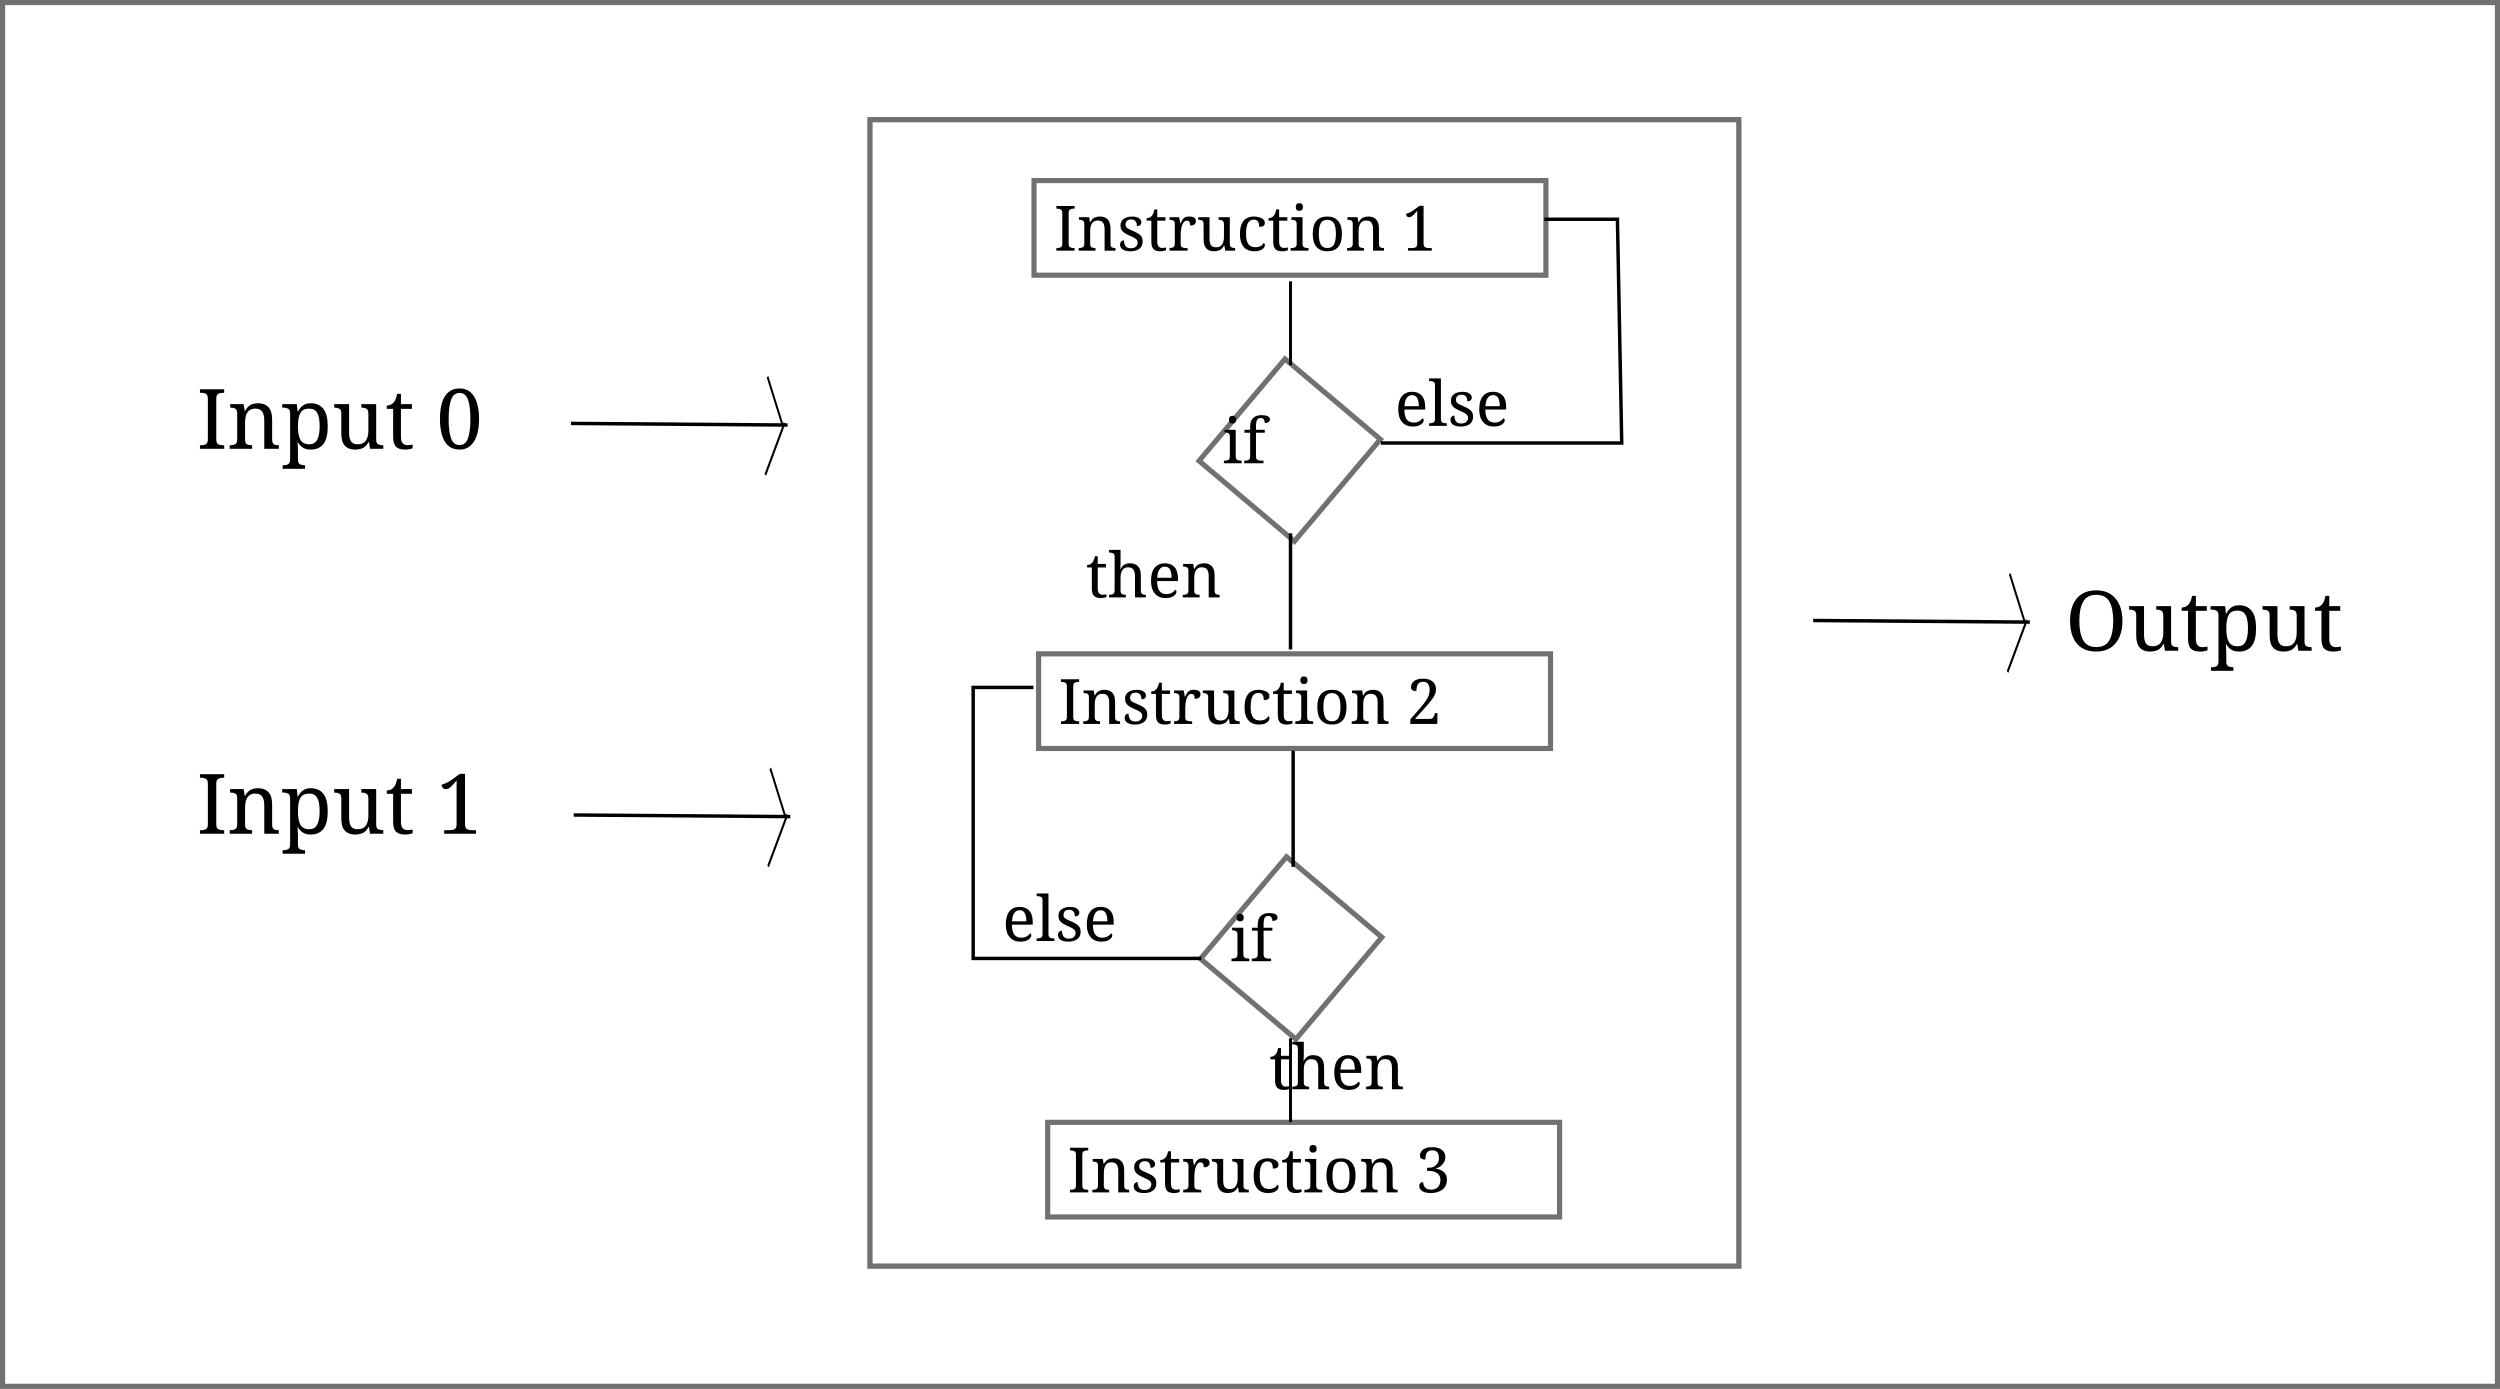
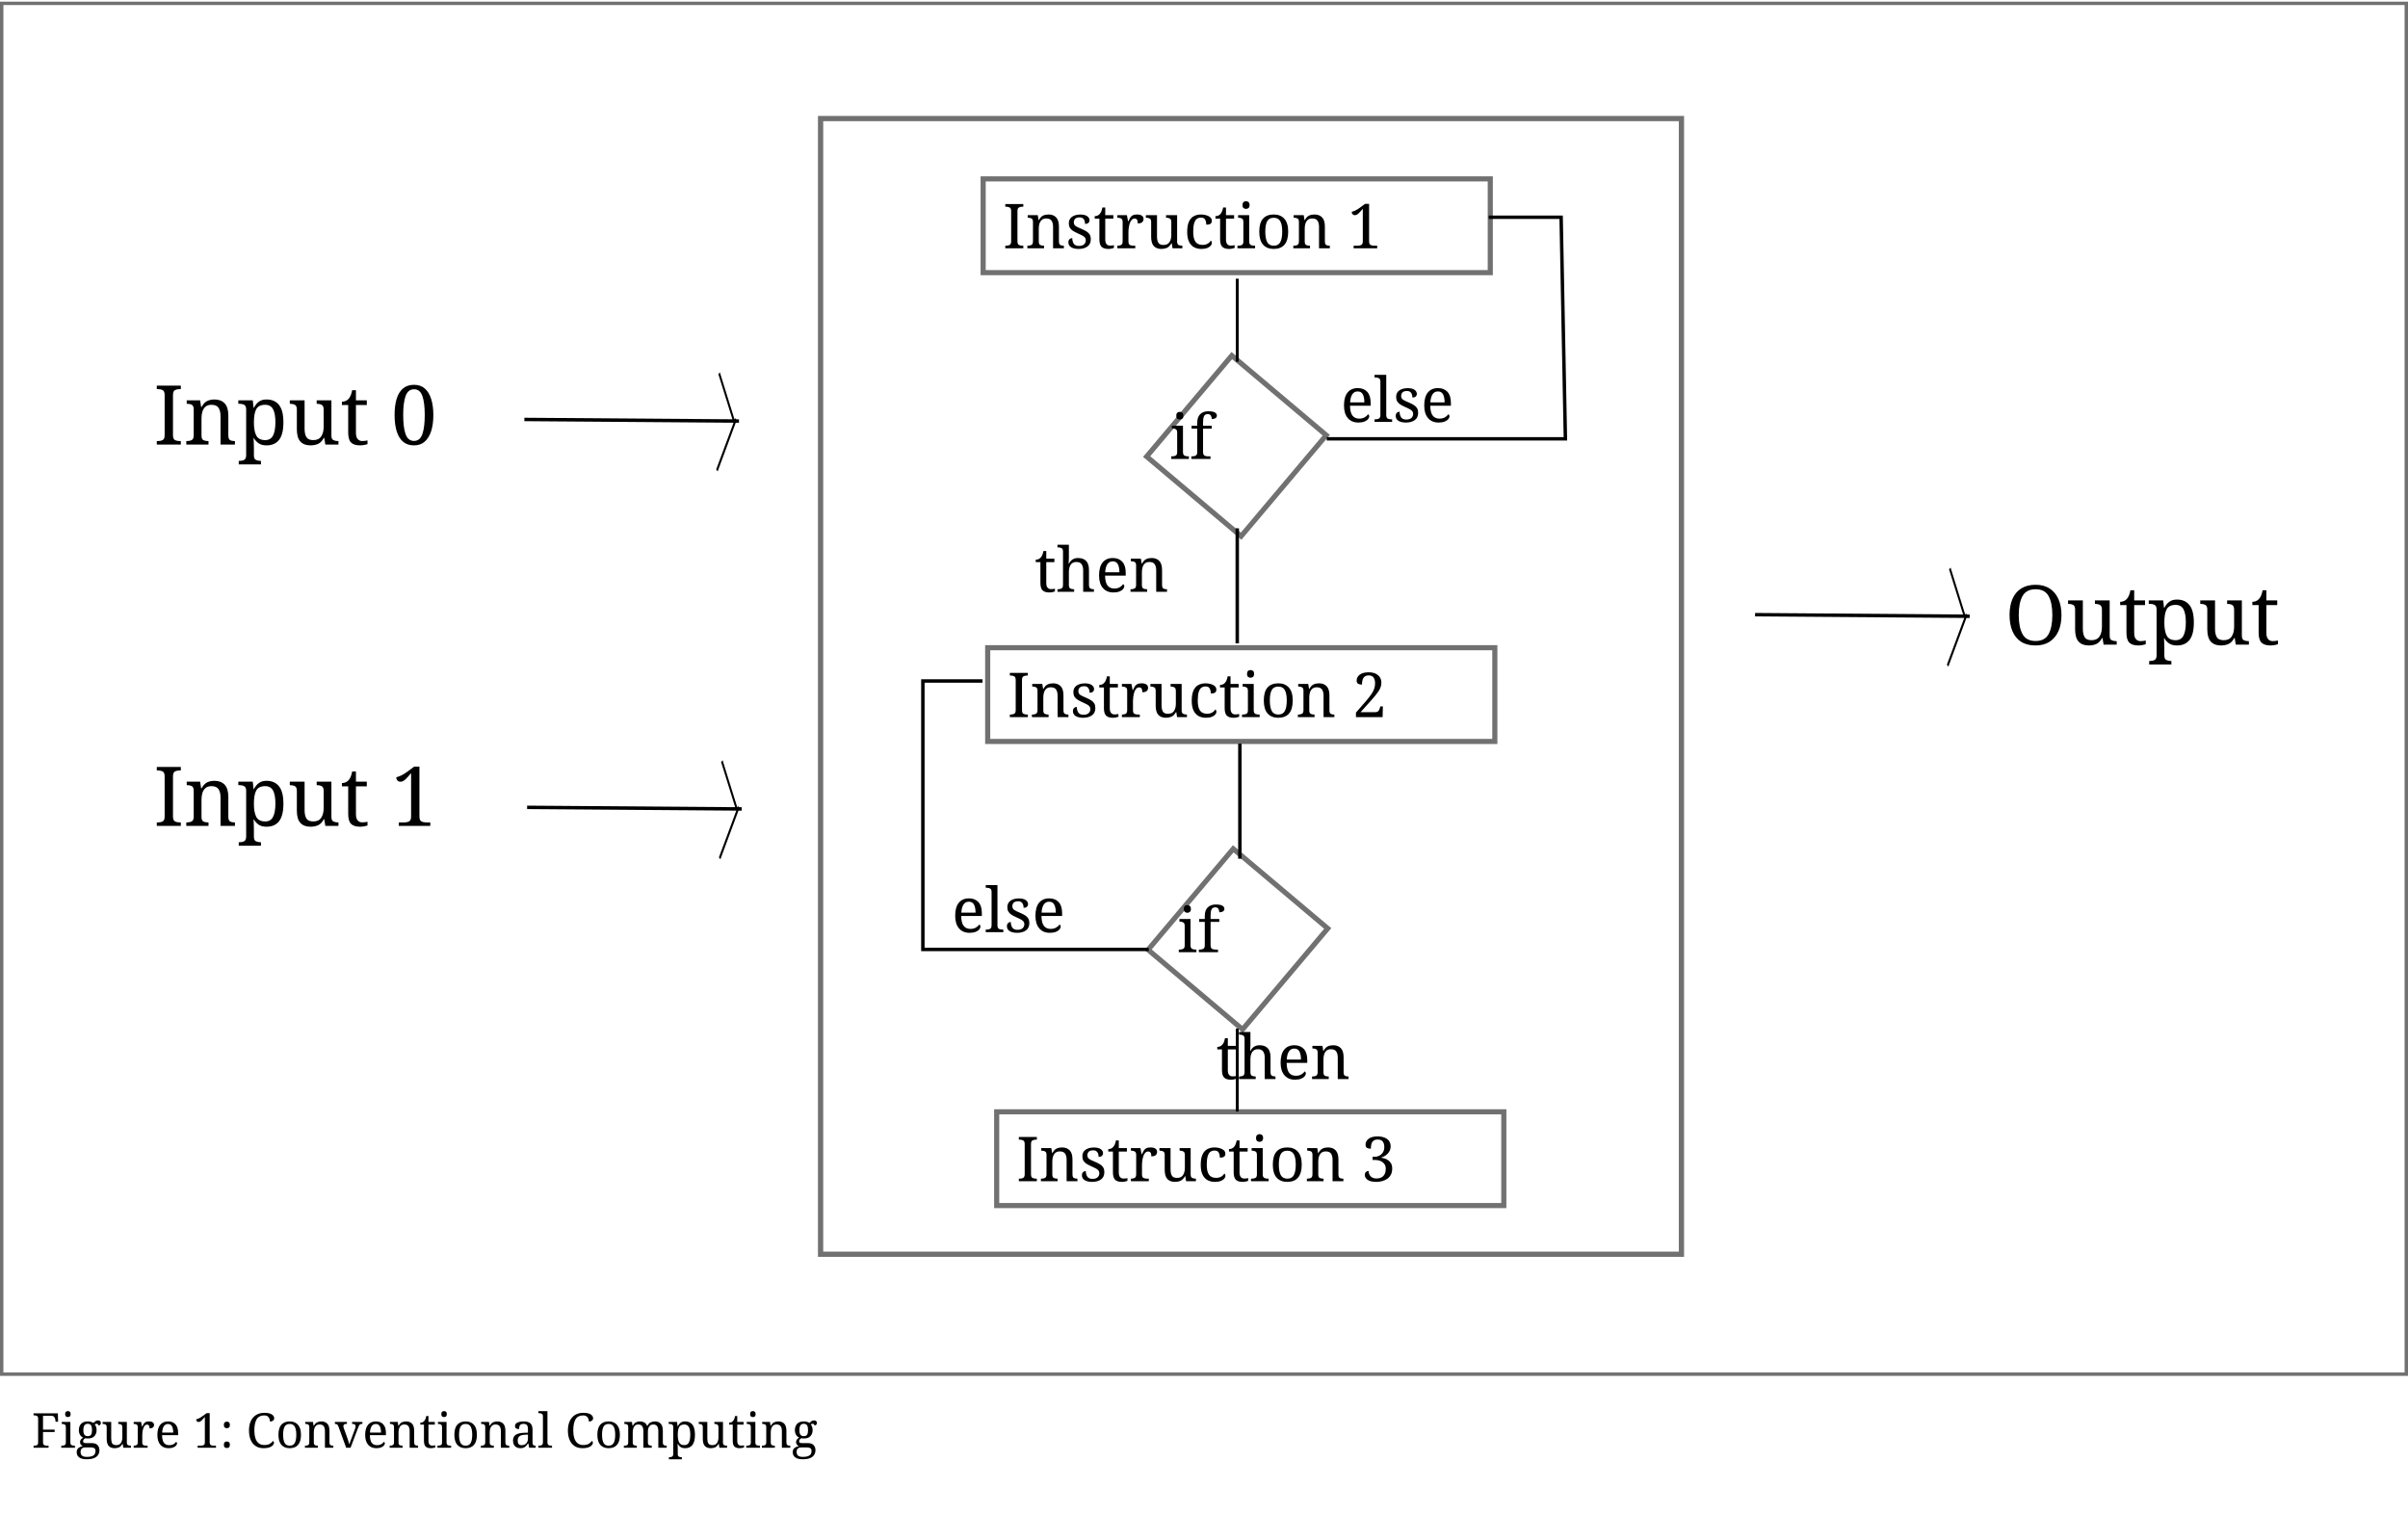
- <svg xmlns="http://www.w3.org/2000/svg" width="720" height="400" id="svg2" version="1.1">
+ <svg xmlns="http://www.w3.org/2000/svg" width="700" height="440" id="svg2" version="1.1">
  <defs id="defs4">
    </defs>
-   <g id="layer1" transform="translate(0,-652.3622)">
-     <rect style="opacity:0.8;color:#000000;fill:none;stroke:#4d4d4d;stroke-width:1.483;stroke-linejoin:miter;stroke-miterlimit:4;stroke-opacity:1;stroke-dasharray:none;stroke-dashoffset:0;marker:none;visibility:visible;display:inline;overflow:visible;enable-background:accumulate" id="rect3008" width="718.517" height="398.517" x="0.741" y="653.104" />
-     <text xml:space="preserve" style="font-size:24px;font-style:normal;font-variant:normal;font-weight:normal;font-stretch:normal;text-align:start;line-height:125%;letter-spacing:0px;word-spacing:0px;writing-mode:lr-tb;text-anchor:start;fill:#000000;fill-opacity:1;stroke:none;font-family:Serif;-inkscape-font-specification:Serif" x="56.676" y="781.608" id="text3015-9">
-       <tspan id="tspan3063" x="56.676" y="781.608">Input 0</tspan>
+   <g id="layer1" transform="translate(0,-612.3622)">
+     <rect style="opacity:0.8;color:#000000;fill:none;stroke:#4d4d4d;stroke-width:0.986;stroke-linejoin:miter;stroke-miterlimit:4;stroke-opacity:1;stroke-dasharray:none;stroke-dashoffset:0;marker:none;visibility:visible;display:inline;overflow:visible;enable-background:accumulate" id="rect3008" width="699.014" height="398.531" x="0.493" y="613.338" />
+     <text xml:space="preserve" style="font-size:24px;font-style:normal;font-variant:normal;font-weight:normal;font-stretch:normal;text-align:start;line-height:125%;letter-spacing:0px;word-spacing:0px;writing-mode:lr-tb;text-anchor:start;fill:#000000;fill-opacity:1;stroke:none;font-family:Serif;-inkscape-font-specification:Serif" x="44.676" y="741.608" id="text3015-9">
+       <tspan id="tspan3063" x="44.676" y="741.608">Input 0</tspan>
    </text>
-     <text xml:space="preserve" style="font-size:24px;font-style:normal;font-variant:normal;font-weight:normal;font-stretch:normal;text-align:start;line-height:125%;letter-spacing:0px;word-spacing:0px;writing-mode:lr-tb;text-anchor:start;fill:#000000;fill-opacity:1;stroke:none;font-family:Serif;-inkscape-font-specification:Serif" x="56.676" y="892.478" id="text3015-9-9">
-       <tspan id="tspan3086" x="56.676" y="892.478">Input 1</tspan>
+     <text xml:space="preserve" style="font-size:24px;font-style:normal;font-variant:normal;font-weight:normal;font-stretch:normal;text-align:start;line-height:125%;letter-spacing:0px;word-spacing:0px;writing-mode:lr-tb;text-anchor:start;fill:#000000;fill-opacity:1;stroke:none;font-family:Serif;-inkscape-font-specification:Serif" x="44.676" y="852.478" id="text3015-9-9">
+       <tspan id="tspan3086" x="44.676" y="852.478">Input 1</tspan>
    </text>
-     <g id="g4241" transform="matrix(0.4693337,-0.4437396,0.2323948,0.8961558,-94.18179,179.0545)">
+     <g id="g4241" transform="matrix(0.4693337,-0.4437396,0.2323948,0.8961558,-106.1818,139.0545)">
      <path transform="translate(0,652.3622)" id="path3098" d="m 178.393,100.201 106.54,53.27 0,0" style="fill:none;stroke:#000000;stroke-width:1px;stroke-linecap:butt;stroke-linejoin:miter;stroke-opacity:1" />
      <path transform="translate(0,652.3622)" id="path3100" d="m 267.589,160.904 16.105,-8.672 0,0 0,0 0,0" style="fill:none;stroke:#000000;stroke-width:1px;stroke-linecap:butt;stroke-linejoin:miter;stroke-opacity:1" />
      <path transform="translate(0,652.3622)" id="path3102" d="m 281.217,136.127 1.239,16.105" style="fill:none;stroke:#000000;stroke-width:1px;stroke-linecap:butt;stroke-linejoin:miter;stroke-opacity:1" />
    </g>
-     <rect style="opacity:0.8;color:#000000;fill:none;stroke:#4d4d4d;stroke-width:1.527;stroke-linejoin:miter;stroke-miterlimit:4;stroke-opacity:1;stroke-dasharray:none;stroke-dashoffset:0;marker:none;visibility:visible;display:inline;overflow:visible;enable-background:accumulate" id="rect3123" width="250.246" height="330.17" x="250.545" y="686.833" />
-     <rect style="opacity:0.8;color:#000000;fill:none;stroke:#4d4d4d;stroke-width:1.488;stroke-linejoin:miter;stroke-miterlimit:4;stroke-opacity:1;stroke-dasharray:none;stroke-dashoffset:0;marker:none;visibility:visible;display:inline;overflow:visible;enable-background:accumulate" id="rect3916" width="147.422" height="27.254" x="297.799" y="704.369" />
-     <text xml:space="preserve" style="font-size:18px;font-style:normal;font-variant:normal;font-weight:normal;font-stretch:normal;text-align:center;line-height:125%;letter-spacing:0px;word-spacing:0px;writing-mode:lr-tb;text-anchor:middle;fill:#000000;fill-opacity:1;stroke:none;font-family:Serif;-inkscape-font-specification:Serif" x="370.384" y="724.548" id="text3015-9-2-7">
-       <tspan id="tspan3939" x="370.384" y="724.548">Instruction 1</tspan>
+     <rect style="opacity:0.8;color:#000000;fill:none;stroke:#4d4d4d;stroke-width:1.527;stroke-linejoin:miter;stroke-miterlimit:4;stroke-opacity:1;stroke-dasharray:none;stroke-dashoffset:0;marker:none;visibility:visible;display:inline;overflow:visible;enable-background:accumulate" id="rect3123" width="250.246" height="330.17" x="238.545" y="646.833" />
+     <rect style="opacity:0.8;color:#000000;fill:none;stroke:#4d4d4d;stroke-width:1.488;stroke-linejoin:miter;stroke-miterlimit:4;stroke-opacity:1;stroke-dasharray:none;stroke-dashoffset:0;marker:none;visibility:visible;display:inline;overflow:visible;enable-background:accumulate" id="rect3916" width="147.422" height="27.254" x="285.799" y="664.369" />
+     <text xml:space="preserve" style="font-size:18px;font-style:normal;font-variant:normal;font-weight:normal;font-stretch:normal;text-align:center;line-height:125%;letter-spacing:0px;word-spacing:0px;writing-mode:lr-tb;text-anchor:middle;fill:#000000;fill-opacity:1;stroke:none;font-family:Serif;-inkscape-font-specification:Serif" x="358.384" y="684.548" id="text3015-9-2-7">
+       <tspan id="tspan3939" x="358.384" y="684.548">Instruction 1</tspan>
    </text>
-     <rect style="opacity:0.8;color:#000000;fill:none;stroke:#4d4d4d;stroke-width:1.488;stroke-linejoin:miter;stroke-miterlimit:4;stroke-opacity:1;stroke-dasharray:none;stroke-dashoffset:0;marker:none;visibility:visible;display:inline;overflow:visible;enable-background:accumulate" id="rect3941" width="35.926" height="38.404" x="770.122" y="339.123" transform="matrix(0.764443,0.6446913,-0.6446913,0.764443,0,0)" />
-     <text xml:space="preserve" style="font-size:18px;font-style:normal;font-variant:normal;font-weight:normal;font-stretch:normal;text-align:center;line-height:125%;letter-spacing:0px;word-spacing:0px;writing-mode:lr-tb;text-anchor:middle;fill:#000000;fill-opacity:1;stroke:none;font-family:Serif;-inkscape-font-specification:Serif" x="369.976" y="785.787" id="text3015-9-2-7-8">
-       <tspan id="tspan3964" x="369.976" y="785.787">if</tspan>
+     <rect style="opacity:0.8;color:#000000;fill:none;stroke:#4d4d4d;stroke-width:1.488;stroke-linejoin:miter;stroke-miterlimit:4;stroke-opacity:1;stroke-dasharray:none;stroke-dashoffset:0;marker:none;visibility:visible;display:inline;overflow:visible;enable-background:accumulate" id="rect3941" width="35.926" height="38.404" x="735.161" y="316.282" transform="matrix(0.764443,0.6446913,-0.6446913,0.764443,0,0)" />
+     <text xml:space="preserve" style="font-size:18px;font-style:normal;font-variant:normal;font-weight:normal;font-stretch:normal;text-align:center;line-height:125%;letter-spacing:0px;word-spacing:0px;writing-mode:lr-tb;text-anchor:middle;fill:#000000;fill-opacity:1;stroke:none;font-family:Serif;-inkscape-font-specification:Serif" x="357.976" y="745.787" id="text3015-9-2-7-8">
+       <tspan id="tspan3964" x="357.976" y="745.787">if</tspan>
    </text>
-     <path style="fill:none;stroke:#000000;stroke-width:1px;stroke-linecap:butt;stroke-linejoin:miter;stroke-opacity:1" d="m 397.683,779.938 69.375,0 -1.239,-64.42 -21.06,0" id="path3966" />
-     <rect style="opacity:0.8;color:#000000;fill:none;stroke:#4d4d4d;stroke-width:1.488;stroke-linejoin:miter;stroke-miterlimit:4;stroke-opacity:1;stroke-dasharray:none;stroke-dashoffset:0;marker:none;visibility:visible;display:inline;overflow:visible;enable-background:accumulate" id="rect3916-4" width="147.422" height="27.254" x="299.122" y="840.668" />
-     <text xml:space="preserve" style="font-size:18px;font-style:normal;font-variant:normal;font-weight:normal;font-stretch:normal;text-align:center;line-height:125%;letter-spacing:0px;word-spacing:0px;writing-mode:lr-tb;text-anchor:middle;fill:#000000;fill-opacity:1;stroke:none;font-family:Serif;-inkscape-font-specification:Serif" x="371.706" y="860.847" id="text3015-9-2-7-4">
-       <tspan id="tspan3992" x="371.706" y="860.847">Instruction 2</tspan>
+     <path style="fill:none;stroke:#000000;stroke-width:1px;stroke-linecap:butt;stroke-linejoin:miter;stroke-opacity:1" d="m 385.683,739.938 69.375,0 -1.239,-64.42 -21.06,0" id="path3966" />
+     <rect style="opacity:0.8;color:#000000;fill:none;stroke:#4d4d4d;stroke-width:1.488;stroke-linejoin:miter;stroke-miterlimit:4;stroke-opacity:1;stroke-dasharray:none;stroke-dashoffset:0;marker:none;visibility:visible;display:inline;overflow:visible;enable-background:accumulate" id="rect3916-4" width="147.422" height="27.254" x="287.122" y="800.668" />
+     <text xml:space="preserve" style="font-size:18px;font-style:normal;font-variant:normal;font-weight:normal;font-stretch:normal;text-align:center;line-height:125%;letter-spacing:0px;word-spacing:0px;writing-mode:lr-tb;text-anchor:middle;fill:#000000;fill-opacity:1;stroke:none;font-family:Serif;-inkscape-font-specification:Serif" x="359.706" y="820.847" id="text3015-9-2-7-4">
+       <tspan id="tspan3992" x="359.706" y="820.847">Instruction 2</tspan>
    </text>
-     <path style="fill:none;stroke:#000000;stroke-width:1px;stroke-linecap:butt;stroke-linejoin:miter;stroke-opacity:1" d="m 371.667,805.954 0,33.449" id="path3996" />
-     <text xml:space="preserve" style="font-size:18px;font-style:normal;font-variant:normal;font-weight:normal;font-stretch:normal;text-align:center;line-height:125%;letter-spacing:0px;word-spacing:0px;writing-mode:lr-tb;text-anchor:middle;fill:#000000;fill-opacity:1;stroke:none;font-family:Serif;-inkscape-font-specification:Serif" x="343.944" y="824.419" id="text3015-9-2-7-8-6">
-       <tspan id="tspan4019" x="343.944" y="824.419">then</tspan>
+     <path style="fill:none;stroke:#000000;stroke-width:1px;stroke-linecap:butt;stroke-linejoin:miter;stroke-opacity:1" d="m 359.667,765.954 0,33.449" id="path3996" />
+     <text xml:space="preserve" style="font-size:18px;font-style:normal;font-variant:normal;font-weight:normal;font-stretch:normal;text-align:center;line-height:125%;letter-spacing:0px;word-spacing:0px;writing-mode:lr-tb;text-anchor:middle;fill:#000000;fill-opacity:1;stroke:none;font-family:Serif;-inkscape-font-specification:Serif" x="331.944" y="784.419" id="text3015-9-2-7-8-6">
+       <tspan id="tspan4019" x="331.944" y="784.419">then</tspan>
    </text>
-     <text xml:space="preserve" style="font-size:18px;font-style:normal;font-variant:normal;font-weight:normal;font-stretch:normal;text-align:center;line-height:125%;letter-spacing:0px;word-spacing:0px;writing-mode:lr-tb;text-anchor:middle;fill:#000000;fill-opacity:1;stroke:none;font-family:Serif;-inkscape-font-specification:Serif" x="429.888" y="775.021" id="text3015-9-2-7-8-6-0">
-       <tspan id="tspan4042" x="429.888" y="775.021">else</tspan>
+     <text xml:space="preserve" style="font-size:18px;font-style:normal;font-variant:normal;font-weight:normal;font-stretch:normal;text-align:center;line-height:125%;letter-spacing:0px;word-spacing:0px;writing-mode:lr-tb;text-anchor:middle;fill:#000000;fill-opacity:1;stroke:none;font-family:Serif;-inkscape-font-specification:Serif" x="417.888" y="735.021" id="text3015-9-2-7-8-6-0">
+       <tspan id="tspan4042" x="417.888" y="735.021">else</tspan>
    </text>
-     <text xml:space="preserve" style="font-size:24px;font-style:normal;font-variant:normal;font-weight:normal;font-stretch:normal;text-align:start;line-height:125%;letter-spacing:0px;word-spacing:0px;writing-mode:lr-tb;text-anchor:start;fill:#000000;fill-opacity:1;stroke:none;font-family:Serif;-inkscape-font-specification:Serif" x="594.829" y="839.781" id="text3015-9-1">
-       <tspan id="tspan4065" x="594.829" y="839.781">Output</tspan>
+     <text xml:space="preserve" style="font-size:24px;font-style:normal;font-variant:normal;font-weight:normal;font-stretch:normal;text-align:start;line-height:125%;letter-spacing:0px;word-spacing:0px;writing-mode:lr-tb;text-anchor:start;fill:#000000;fill-opacity:1;stroke:none;font-family:Serif;-inkscape-font-specification:Serif" x="582.829" y="799.781" id="text3015-9-1">
+       <tspan id="tspan4065" x="582.829" y="799.781">Output</tspan>
    </text>
-     <rect style="opacity:0.8;color:#000000;fill:none;stroke:#4d4d4d;stroke-width:1.488;stroke-linejoin:miter;stroke-miterlimit:4;stroke-opacity:1;stroke-dasharray:none;stroke-dashoffset:0;marker:none;visibility:visible;display:inline;overflow:visible;enable-background:accumulate" id="rect3941-2" width="35.926" height="38.404" x="862.888" y="448.471" transform="matrix(0.764443,0.6446913,-0.6446913,0.764443,0,0)" />
-     <text xml:space="preserve" style="font-size:18px;font-style:normal;font-variant:normal;font-weight:normal;font-stretch:normal;text-align:center;line-height:125%;letter-spacing:0px;word-spacing:0px;writing-mode:lr-tb;text-anchor:middle;fill:#000000;fill-opacity:1;stroke:none;font-family:Serif;-inkscape-font-specification:Serif" x="372.166" y="929.183" id="text3015-9-2-7-8-63">
-       <tspan id="tspan3964-7" x="372.166" y="929.183">if</tspan>
+     <rect style="opacity:0.8;color:#000000;fill:none;stroke:#4d4d4d;stroke-width:1.488;stroke-linejoin:miter;stroke-miterlimit:4;stroke-opacity:1;stroke-dasharray:none;stroke-dashoffset:0;marker:none;visibility:visible;display:inline;overflow:visible;enable-background:accumulate" id="rect3941-2" width="35.926" height="38.404" x="827.927" y="425.63" transform="matrix(0.764443,0.6446913,-0.6446913,0.764443,0,0)" />
+     <text xml:space="preserve" style="font-size:18px;font-style:normal;font-variant:normal;font-weight:normal;font-stretch:normal;text-align:center;line-height:125%;letter-spacing:0px;word-spacing:0px;writing-mode:lr-tb;text-anchor:middle;fill:#000000;fill-opacity:1;stroke:none;font-family:Serif;-inkscape-font-specification:Serif" x="360.166" y="889.183" id="text3015-9-2-7-8-63">
+       <tspan id="tspan3964-7" x="360.166" y="889.183">if</tspan>
    </text>
-     <text xml:space="preserve" style="font-size:18px;font-style:normal;font-variant:normal;font-weight:normal;font-stretch:normal;text-align:center;line-height:125%;letter-spacing:0px;word-spacing:0px;writing-mode:lr-tb;text-anchor:middle;fill:#000000;fill-opacity:1;stroke:none;font-family:Serif;-inkscape-font-specification:Serif" x="316.866" y="923.373" id="text3015-9-2-7-8-6-0-7">
-       <tspan id="tspan4042-8" x="316.866" y="923.373">else</tspan>
+     <text xml:space="preserve" style="font-size:18px;font-style:normal;font-variant:normal;font-weight:normal;font-stretch:normal;text-align:center;line-height:125%;letter-spacing:0px;word-spacing:0px;writing-mode:lr-tb;text-anchor:middle;fill:#000000;fill-opacity:1;stroke:none;font-family:Serif;-inkscape-font-specification:Serif" x="304.866" y="883.373" id="text3015-9-2-7-8-6-0-7">
+       <tspan id="tspan4042-8" x="304.866" y="883.373">else</tspan>
    </text>
-     <rect style="opacity:0.8;color:#000000;fill:none;stroke:#4d4d4d;stroke-width:1.488;stroke-linejoin:miter;stroke-miterlimit:4;stroke-opacity:1;stroke-dasharray:none;stroke-dashoffset:0;marker:none;visibility:visible;display:inline;overflow:visible;enable-background:accumulate" id="rect3916-4-7" width="147.422" height="27.254" x="301.736" y="975.597" />
-     <text xml:space="preserve" style="font-size:18px;font-style:normal;font-variant:normal;font-weight:normal;font-stretch:normal;text-align:center;line-height:125%;letter-spacing:0px;word-spacing:0px;writing-mode:lr-tb;text-anchor:middle;fill:#000000;fill-opacity:1;stroke:none;font-family:Serif;-inkscape-font-specification:Serif" x="374.32" y="995.776" id="text3015-9-2-7-4-6">
-       <tspan id="tspan4144" x="374.32" y="995.776">Instruction 3</tspan>
+     <rect style="opacity:0.8;color:#000000;fill:none;stroke:#4d4d4d;stroke-width:1.488;stroke-linejoin:miter;stroke-miterlimit:4;stroke-opacity:1;stroke-dasharray:none;stroke-dashoffset:0;marker:none;visibility:visible;display:inline;overflow:visible;enable-background:accumulate" id="rect3916-4-7" width="147.422" height="27.254" x="289.736" y="935.597" />
+     <text xml:space="preserve" style="font-size:18px;font-style:normal;font-variant:normal;font-weight:normal;font-stretch:normal;text-align:center;line-height:125%;letter-spacing:0px;word-spacing:0px;writing-mode:lr-tb;text-anchor:middle;fill:#000000;fill-opacity:1;stroke:none;font-family:Serif;-inkscape-font-specification:Serif" x="362.32" y="955.776" id="text3015-9-2-7-4-6">
+       <tspan id="tspan4144" x="362.32" y="955.776">Instruction 3</tspan>
    </text>
-     <path style="fill:none;stroke:#000000;stroke-width:1px;stroke-linecap:butt;stroke-linejoin:miter;stroke-opacity:1" d="m 372.429,868.557 0,33.449" id="path3996-9" />
-     <path style="fill:none;stroke:#000000;stroke-width:0.849px;stroke-linecap:butt;stroke-linejoin:miter;stroke-opacity:1" d="m 371.667,733.39 0,24.132" id="path3996-2" />
-     <path style="fill:none;stroke:#000000;stroke-width:1px;stroke-linecap:butt;stroke-linejoin:miter;stroke-opacity:1" d="m 345.935,928.389 -65.658,0 0,-78.047 17.344,0" id="path4200" />
-     <path style="fill:none;stroke:#000000;stroke-width:0.849px;stroke-linecap:butt;stroke-linejoin:miter;stroke-opacity:1" d="m 371.667,951.39 0,24.132" id="path3996-2-8" />
-     <text xml:space="preserve" style="font-size:18px;font-style:normal;font-variant:normal;font-weight:normal;font-stretch:normal;text-align:center;line-height:125%;letter-spacing:0px;word-spacing:0px;writing-mode:lr-tb;text-anchor:middle;fill:#000000;fill-opacity:1;stroke:none;font-family:Serif;-inkscape-font-specification:Serif" x="396.723" y="966.07" id="text3015-9-2-7-8-6-2">
-       <tspan id="tspan4019-7" x="396.723" y="966.07">then</tspan>
+     <path style="fill:none;stroke:#000000;stroke-width:1px;stroke-linecap:butt;stroke-linejoin:miter;stroke-opacity:1" d="m 360.429,828.557 0,33.449" id="path3996-9" />
+     <path style="fill:none;stroke:#000000;stroke-width:0.849px;stroke-linecap:butt;stroke-linejoin:miter;stroke-opacity:1" d="m 359.667,693.39 0,24.132" id="path3996-2" />
+     <path style="fill:none;stroke:#000000;stroke-width:1px;stroke-linecap:butt;stroke-linejoin:miter;stroke-opacity:1" d="m 333.935,888.389 -65.658,0 0,-78.047 17.344,0" id="path4200" />
+     <path style="fill:none;stroke:#000000;stroke-width:0.849px;stroke-linecap:butt;stroke-linejoin:miter;stroke-opacity:1" d="m 359.667,911.39 0,24.132" id="path3996-2-8" />
+     <text xml:space="preserve" style="font-size:18px;font-style:normal;font-variant:normal;font-weight:normal;font-stretch:normal;text-align:center;line-height:125%;letter-spacing:0px;word-spacing:0px;writing-mode:lr-tb;text-anchor:middle;fill:#000000;fill-opacity:1;stroke:none;font-family:Serif;-inkscape-font-specification:Serif" x="384.723" y="926.07" id="text3015-9-2-7-8-6-2">
+       <tspan id="tspan4019-7" x="384.723" y="926.07">then</tspan>
    </text>
-     <g id="g4241-1" transform="matrix(0.4693337,-0.4437396,0.2323948,0.8961558,-93.38471,291.8273)">
+     <g id="g4241-1" transform="matrix(0.4693337,-0.4437396,0.2323948,0.8961558,-105.3847,251.8273)">
      <path transform="translate(0,652.3622)" id="path3098-0" d="m 178.393,100.201 106.54,53.27 0,0" style="fill:none;stroke:#000000;stroke-width:1px;stroke-linecap:butt;stroke-linejoin:miter;stroke-opacity:1" />
      <path transform="translate(0,652.3622)" id="path3100-1" d="m 267.589,160.904 16.105,-8.672 0,0 0,0 0,0" style="fill:none;stroke:#000000;stroke-width:1px;stroke-linecap:butt;stroke-linejoin:miter;stroke-opacity:1" />
      <path transform="translate(0,652.3622)" id="path3102-3" d="m 281.217,136.127 1.239,16.105" style="fill:none;stroke:#000000;stroke-width:1px;stroke-linecap:butt;stroke-linejoin:miter;stroke-opacity:1" />
    </g>
-     <g id="g4241-1-3" transform="matrix(0.4693337,-0.4437396,0.2323948,0.8961558,263.5796,235.8116)">
+     <g id="g4241-1-3" transform="matrix(0.4693337,-0.4437396,0.2323948,0.8961558,251.5796,195.8116)">
      <path transform="translate(0,652.3622)" id="path3098-0-6" d="m 178.393,100.201 106.54,53.27 0,0" style="fill:none;stroke:#000000;stroke-width:1px;stroke-linecap:butt;stroke-linejoin:miter;stroke-opacity:1" />
      <path transform="translate(0,652.3622)" id="path3100-1-5" d="m 267.589,160.904 16.105,-8.672 0,0 0,0 0,0" style="fill:none;stroke:#000000;stroke-width:1px;stroke-linecap:butt;stroke-linejoin:miter;stroke-opacity:1" />
      <path transform="translate(0,652.3622)" id="path3102-3-2" d="m 281.217,136.127 1.239,16.105" style="fill:none;stroke:#000000;stroke-width:1px;stroke-linecap:butt;stroke-linejoin:miter;stroke-opacity:1" />
    </g>
+     <text xml:space="preserve" style="font-size:14px;font-style:normal;font-variant:normal;font-weight:normal;font-stretch:normal;text-align:start;line-height:125%;letter-spacing:0px;word-spacing:0px;writing-mode:lr-tb;text-anchor:start;fill:#000000;fill-opacity:1;stroke:none;font-family:Serif;-inkscape-font-specification:Serif" x="9.228" y="1033.252" id="text3015-9-2-7-4-6-5">
+       <tspan id="tspan4323" x="9.228" y="1033.252">Figure 1: Conventional Computing</tspan>
+     </text>
  </g>
</svg>
